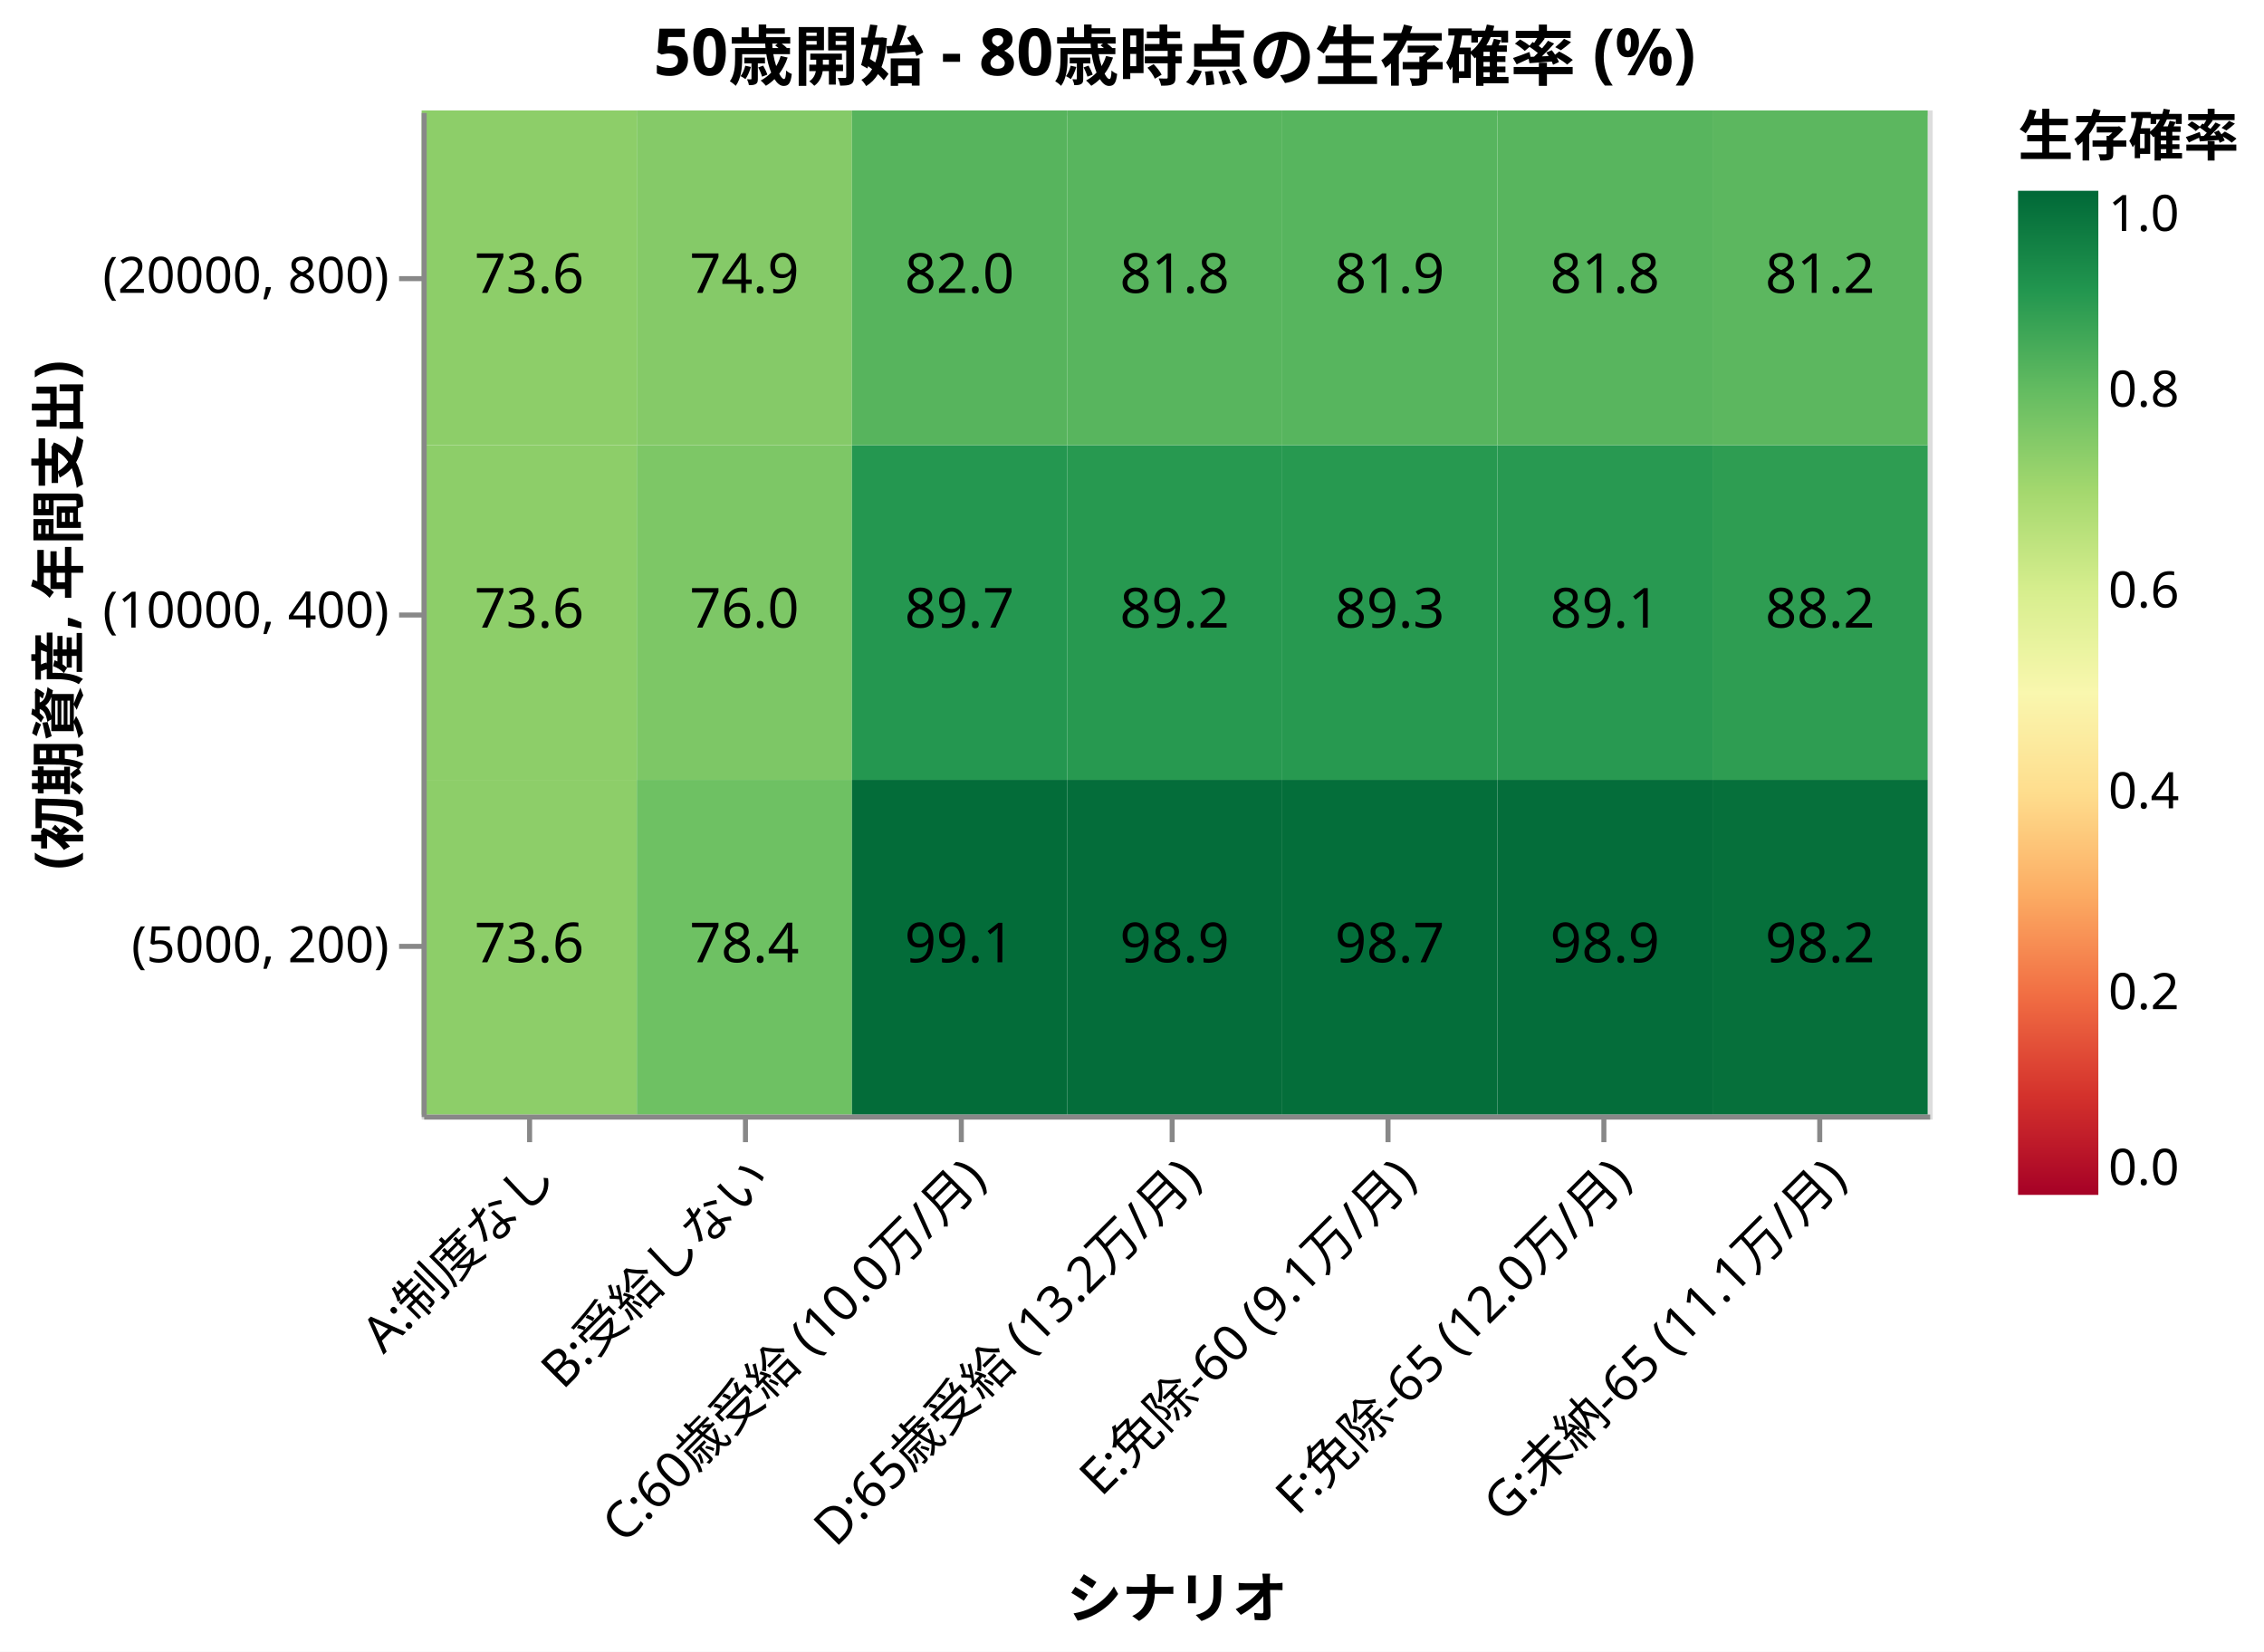
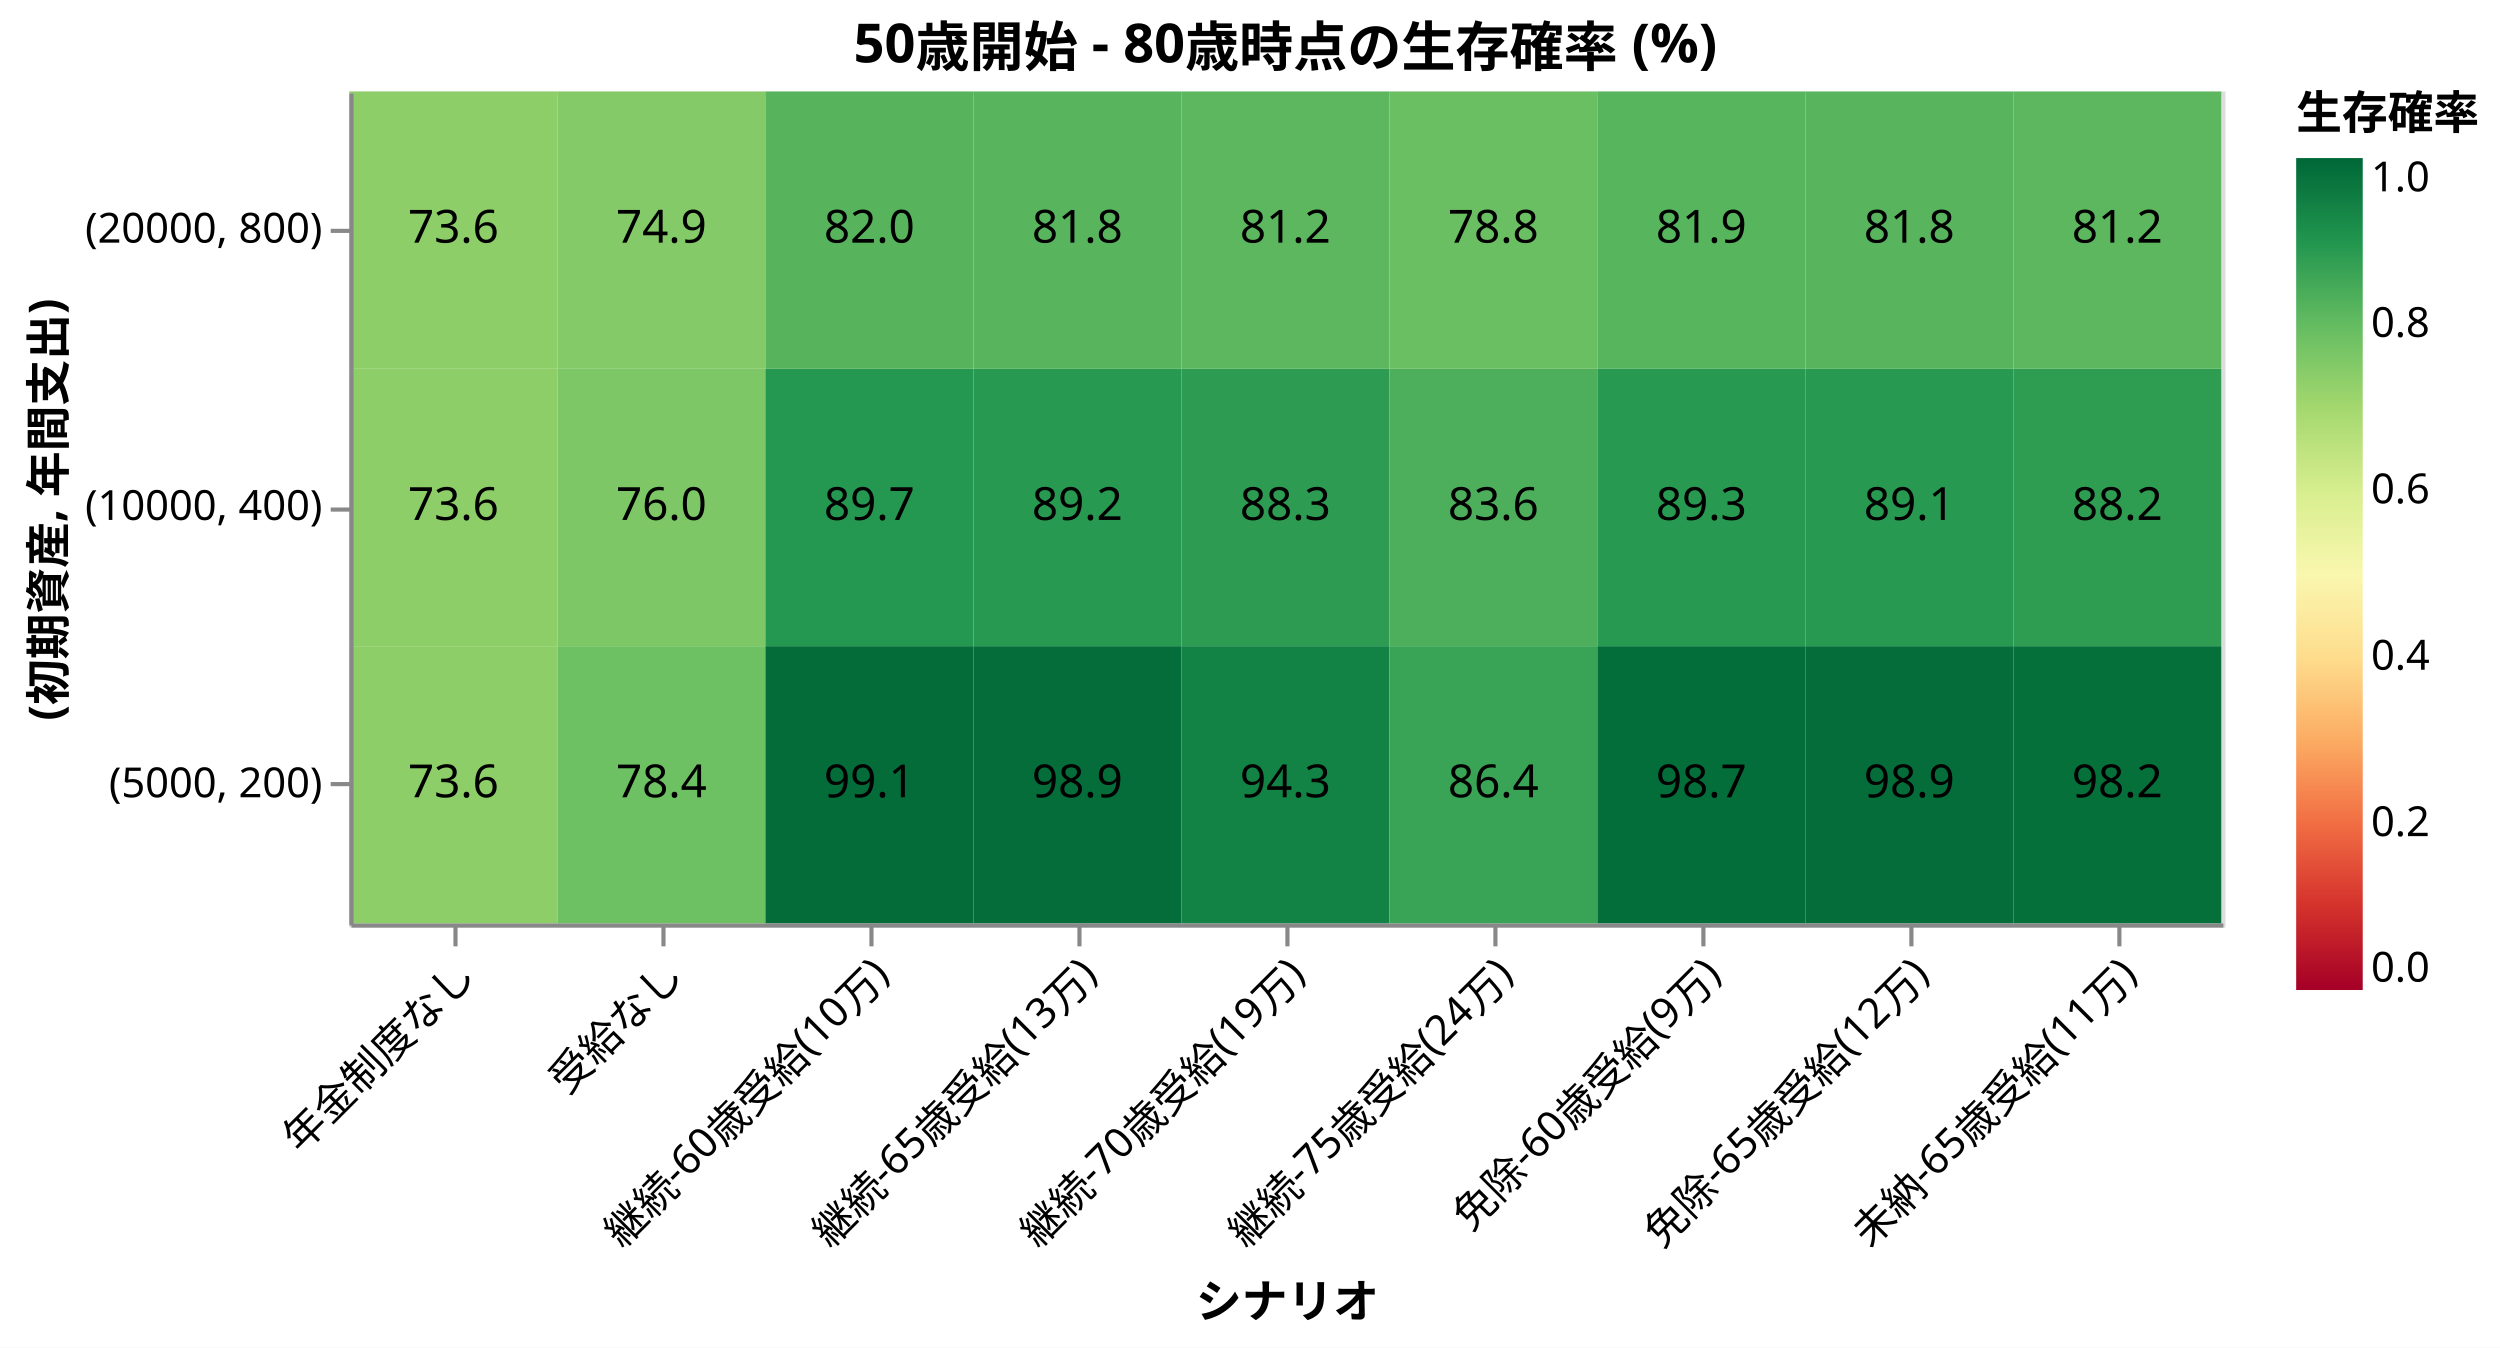
- <svg xmlns="http://www.w3.org/2000/svg" version="1.1" class="marks" width="451" height="329" viewBox="0 0 451 329">
-   <rect width="451" height="329" fill="white" />
+ <svg xmlns="http://www.w3.org/2000/svg" version="1.1" class="marks" width="601" height="324" viewBox="0 0 601 324">
+   <rect width="601" height="324" fill="white" />
  <g fill="none" stroke-miterlimit="10" transform="translate(84,22)">
    <g class="mark-group role-frame root" role="graphics-object" aria-roledescription="group mark container">
      <g transform="translate(0,0)">
-         <path class="background" aria-hidden="true" d="M0.5,0.5h300v200h-300Z" stroke="#ddd" />
+         <path class="background" aria-hidden="true" d="M0.5,0.5h450v200h-450Z" stroke="#ddd" />
        <g>
          <g class="mark-rect role-mark layer_0_marks" role="graphics-object" aria-roledescription="rect mark container">
-             <path aria-label="シナリオ: A:制度なし; (初期資産, 年間支出): (5000, 200); 生存確率: 0.736" role="graphics-symbol" aria-roledescription="rect mark" d="M0,133.333h42.857v66.667h-42.857Z" fill="rgb(141, 206, 105)" />
-             <path aria-label="シナリオ: B:受給しない; (初期資産, 年間支出): (5000, 200); 生存確率: 0.7838" role="graphics-symbol" aria-roledescription="rect mark" d="M42.857,133.333h42.857v66.667h-42.857Z" fill="rgb(110, 193, 99)" />
-             <path aria-label="シナリオ: C:60歳受給 (10.0万/月); (初期資産, 年間支出): (5000, 200); 生存確率: 0.9906" role="graphics-symbol" aria-roledescription="rect mark" d="M85.714,133.333h42.857v66.667h-42.857Z" fill="rgb(3, 108, 57)" />
-             <path aria-label="シナリオ: D:65歳受給 (13.2万/月); (初期資産, 年間支出): (5000, 200); 生存確率: 0.9888" role="graphics-symbol" aria-roledescription="rect mark" d="M128.571,133.333h42.857v66.667h-42.857Z" fill="rgb(4, 109, 58)" />
-             <path aria-label="シナリオ: E:免除-60 (9.1万/月); (初期資産, 年間支出): (5000, 200); 生存確率: 0.987" role="graphics-symbol" aria-roledescription="rect mark" d="M171.429,133.333h42.857v66.667h-42.857Z" fill="rgb(4, 110, 58)" />
-             <path aria-label="シナリオ: F:免除-65 (12.0万/月); (初期資産, 年間支出): (5000, 200); 生存確率: 0.989" role="graphics-symbol" aria-roledescription="rect mark" d="M214.286,133.333h42.857v66.667h-42.857Z" fill="rgb(4, 109, 58)" />
-             <path aria-label="シナリオ: G:未納-65 (11.1万/月); (初期資産, 年間支出): (5000, 200); 生存確率: 0.9818" role="graphics-symbol" aria-roledescription="rect mark" d="M257.143,133.333h42.857v66.667h-42.857Z" fill="rgb(6, 112, 59)" />
-             <path aria-label="シナリオ: A:制度なし; (初期資産, 年間支出): (10000, 400); 生存確率: 0.736" role="graphics-symbol" aria-roledescription="rect mark" d="M0,66.667h42.857v66.667h-42.857Z" fill="rgb(141, 206, 105)" />
-             <path aria-label="シナリオ: B:受給しない; (初期資産, 年間支出): (10000, 400); 生存確率: 0.7602" role="graphics-symbol" aria-roledescription="rect mark" d="M42.857,66.667h42.857v66.667h-42.857Z" fill="rgb(125, 199, 102)" />
-             <path aria-label="シナリオ: C:60歳受給 (10.0万/月); (初期資産, 年間支出): (10000, 400); 生存確率: 0.8966" role="graphics-symbol" aria-roledescription="rect mark" d="M85.714,66.667h42.857v66.667h-42.857Z" fill="rgb(36, 151, 80)" />
-             <path aria-label="シナリオ: D:65歳受給 (13.2万/月); (初期資産, 年間支出): (10000, 400); 生存確率: 0.8918" role="graphics-symbol" aria-roledescription="rect mark" d="M128.571,66.667h42.857v66.667h-42.857Z" fill="rgb(39, 153, 80)" />
-             <path aria-label="シナリオ: E:免除-60 (9.1万/月); (初期資産, 年間支出): (10000, 400); 生存確率: 0.893" role="graphics-symbol" aria-roledescription="rect mark" d="M171.429,66.667h42.857v66.667h-42.857Z" fill="rgb(39, 153, 80)" />
-             <path aria-label="シナリオ: F:免除-65 (12.0万/月); (初期資産, 年間支出): (10000, 400); 生存確率: 0.8908" role="graphics-symbol" aria-roledescription="rect mark" d="M214.286,66.667h42.857v66.667h-42.857Z" fill="rgb(40, 153, 81)" />
-             <path aria-label="シナリオ: G:未納-65 (11.1万/月); (初期資産, 年間支出): (10000, 400); 生存確率: 0.882" role="graphics-symbol" aria-roledescription="rect mark" d="M257.143,66.667h42.857v66.667h-42.857Z" fill="rgb(46, 157, 82)" />
-             <path aria-label="シナリオ: A:制度なし; (初期資産, 年間支出): (20000, 800); 生存確率: 0.736" role="graphics-symbol" aria-roledescription="rect mark" d="M0,0h42.857v66.667h-42.857Z" fill="rgb(141, 206, 105)" />
-             <path aria-label="シナリオ: B:受給しない; (初期資産, 年間支出): (20000, 800); 生存確率: 0.7492" role="graphics-symbol" aria-roledescription="rect mark" d="M42.857,0h42.857v66.667h-42.857Z" fill="rgb(133, 202, 104)" />
-             <path aria-label="シナリオ: C:60歳受給 (10.0万/月); (初期資産, 年間支出): (20000, 800); 生存確率: 0.8202" role="graphics-symbol" aria-roledescription="rect mark" d="M85.714,0h42.857v66.667h-42.857Z" fill="rgb(87, 180, 93)" />
-             <path aria-label="シナリオ: D:65歳受給 (13.2万/月); (初期資産, 年間支出): (20000, 800); 生存確率: 0.8184" role="graphics-symbol" aria-roledescription="rect mark" d="M128.571,0h42.857v66.667h-42.857Z" fill="rgb(88, 181, 94)" />
-             <path aria-label="シナリオ: E:免除-60 (9.1万/月); (初期資産, 年間支出): (20000, 800); 生存確率: 0.8194" role="graphics-symbol" aria-roledescription="rect mark" d="M171.429,0h42.857v66.667h-42.857Z" fill="rgb(87, 181, 94)" />
-             <path aria-label="シナリオ: F:免除-65 (12.0万/月); (初期資産, 年間支出): (20000, 800); 生存確率: 0.8176" role="graphics-symbol" aria-roledescription="rect mark" d="M214.286,0h42.857v66.667h-42.857Z" fill="rgb(88, 181, 94)" />
-             <path aria-label="シナリオ: G:未納-65 (11.1万/月); (初期資産, 年間支出): (20000, 800); 生存確率: 0.812" role="graphics-symbol" aria-roledescription="rect mark" d="M257.143,0h42.857v66.667h-42.857Z" fill="rgb(92, 183, 95)" />
+             <path aria-label="シナリオ: 年金制度なし; (初期資産, 年間支出): (5000, 200); 生存確率: 0.736" role="graphics-symbol" aria-roledescription="rect mark" d="M0,133.333h50v66.667h-50Z" fill="rgb(141, 206, 105)" />
+             <path aria-label="シナリオ: 受給なし; (初期資産, 年間支出): (5000, 200); 生存確率: 0.7838" role="graphics-symbol" aria-roledescription="rect mark" d="M50,133.333h50v66.667h-50Z" fill="rgb(110, 193, 99)" />
+             <path aria-label="シナリオ: 継続-60歳受給&#10;(10万); (初期資産, 年間支出): (5000, 200); 生存確率: 0.9906" role="graphics-symbol" aria-roledescription="rect mark" d="M100,133.333h50v66.667h-50Z" fill="rgb(3, 108, 57)" />
+             <path aria-label="シナリオ: 継続-65歳受給&#10;(13万); (初期資産, 年間支出): (5000, 200); 生存確率: 0.9888" role="graphics-symbol" aria-roledescription="rect mark" d="M150,133.333h50v66.667h-50Z" fill="rgb(4, 109, 58)" />
+             <path aria-label="シナリオ: 継続-70歳受給&#10;(19万); (初期資産, 年間支出): (5000, 200); 生存確率: 0.9434" role="graphics-symbol" aria-roledescription="rect mark" d="M200,133.333h50v66.667h-50Z" fill="rgb(19, 130, 69)" />
+             <path aria-label="シナリオ: 継続-75歳受給&#10;(24万); (初期資産, 年間支出): (5000, 200); 生存確率: 0.8644" role="graphics-symbol" aria-roledescription="rect mark" d="M250,133.333h50v66.667h-50Z" fill="rgb(57, 164, 85)" />
+             <path aria-label="シナリオ: 免除-60歳受給&#10;(9万); (初期資産, 年間支出): (5000, 200); 生存確率: 0.987" role="graphics-symbol" aria-roledescription="rect mark" d="M300,133.333h50v66.667h-50Z" fill="rgb(4, 110, 58)" />
+             <path aria-label="シナリオ: 免除-65歳受給&#10;(12万); (初期資産, 年間支出): (5000, 200); 生存確率: 0.989" role="graphics-symbol" aria-roledescription="rect mark" d="M350,133.333h50v66.667h-50Z" fill="rgb(4, 109, 58)" />
+             <path aria-label="シナリオ: 未納-65歳受給&#10;(11万); (初期資産, 年間支出): (5000, 200); 生存確率: 0.9818" role="graphics-symbol" aria-roledescription="rect mark" d="M400,133.333h50v66.667h-50Z" fill="rgb(6, 112, 59)" />
+             <path aria-label="シナリオ: 年金制度なし; (初期資産, 年間支出): (10000, 400); 生存確率: 0.736" role="graphics-symbol" aria-roledescription="rect mark" d="M0,66.667h50v66.667h-50Z" fill="rgb(141, 206, 105)" />
+             <path aria-label="シナリオ: 受給なし; (初期資産, 年間支出): (10000, 400); 生存確率: 0.7602" role="graphics-symbol" aria-roledescription="rect mark" d="M50,66.667h50v66.667h-50Z" fill="rgb(125, 199, 102)" />
+             <path aria-label="シナリオ: 継続-60歳受給&#10;(10万); (初期資産, 年間支出): (10000, 400); 生存確率: 0.8966" role="graphics-symbol" aria-roledescription="rect mark" d="M100,66.667h50v66.667h-50Z" fill="rgb(36, 151, 80)" />
+             <path aria-label="シナリオ: 継続-65歳受給&#10;(13万); (初期資産, 年間支出): (10000, 400); 生存確率: 0.8918" role="graphics-symbol" aria-roledescription="rect mark" d="M150,66.667h50v66.667h-50Z" fill="rgb(39, 153, 80)" />
+             <path aria-label="シナリオ: 継続-70歳受給&#10;(19万); (初期資産, 年間支出): (10000, 400); 生存確率: 0.883" role="graphics-symbol" aria-roledescription="rect mark" d="M200,66.667h50v66.667h-50Z" fill="rgb(45, 156, 82)" />
+             <path aria-label="シナリオ: 継続-75歳受給&#10;(24万); (初期資産, 年間支出): (10000, 400); 生存確率: 0.8356" role="graphics-symbol" aria-roledescription="rect mark" d="M250,66.667h50v66.667h-50Z" fill="rgb(77, 174, 91)" />
+             <path aria-label="シナリオ: 免除-60歳受給&#10;(9万); (初期資産, 年間支出): (10000, 400); 生存確率: 0.893" role="graphics-symbol" aria-roledescription="rect mark" d="M300,66.667h50v66.667h-50Z" fill="rgb(39, 153, 80)" />
+             <path aria-label="シナリオ: 免除-65歳受給&#10;(12万); (初期資産, 年間支出): (10000, 400); 生存確率: 0.8908" role="graphics-symbol" aria-roledescription="rect mark" d="M350,66.667h50v66.667h-50Z" fill="rgb(40, 153, 81)" />
+             <path aria-label="シナリオ: 未納-65歳受給&#10;(11万); (初期資産, 年間支出): (10000, 400); 生存確率: 0.882" role="graphics-symbol" aria-roledescription="rect mark" d="M400,66.667h50v66.667h-50Z" fill="rgb(46, 157, 82)" />
+             <path aria-label="シナリオ: 年金制度なし; (初期資産, 年間支出): (20000, 800); 生存確率: 0.736" role="graphics-symbol" aria-roledescription="rect mark" d="M0,0h50v66.667h-50Z" fill="rgb(141, 206, 105)" />
+             <path aria-label="シナリオ: 受給なし; (初期資産, 年間支出): (20000, 800); 生存確率: 0.7492" role="graphics-symbol" aria-roledescription="rect mark" d="M50,0h50v66.667h-50Z" fill="rgb(133, 202, 104)" />
+             <path aria-label="シナリオ: 継続-60歳受給&#10;(10万); (初期資産, 年間支出): (20000, 800); 生存確率: 0.8202" role="graphics-symbol" aria-roledescription="rect mark" d="M100,0h50v66.667h-50Z" fill="rgb(87, 180, 93)" />
+             <path aria-label="シナリオ: 継続-65歳受給&#10;(13万); (初期資産, 年間支出): (20000, 800); 生存確率: 0.8184" role="graphics-symbol" aria-roledescription="rect mark" d="M150,0h50v66.667h-50Z" fill="rgb(88, 181, 94)" />
+             <path aria-label="シナリオ: 継続-70歳受給&#10;(19万); (初期資産, 年間支出): (20000, 800); 生存確率: 0.8122" role="graphics-symbol" aria-roledescription="rect mark" d="M200,0h50v66.667h-50Z" fill="rgb(92, 183, 95)" />
+             <path aria-label="シナリオ: 継続-75歳受給&#10;(24万); (初期資産, 年間支出): (20000, 800); 生存確率: 0.7884" role="graphics-symbol" aria-roledescription="rect mark" d="M250,0h50v66.667h-50Z" fill="rgb(107, 191, 99)" />
+             <path aria-label="シナリオ: 免除-60歳受給&#10;(9万); (初期資産, 年間支出): (20000, 800); 生存確率: 0.8194" role="graphics-symbol" aria-roledescription="rect mark" d="M300,0h50v66.667h-50Z" fill="rgb(87, 181, 94)" />
+             <path aria-label="シナリオ: 免除-65歳受給&#10;(12万); (初期資産, 年間支出): (20000, 800); 生存確率: 0.8176" role="graphics-symbol" aria-roledescription="rect mark" d="M350,0h50v66.667h-50Z" fill="rgb(88, 181, 94)" />
+             <path aria-label="シナリオ: 未納-65歳受給&#10;(11万); (初期資産, 年間支出): (20000, 800); 生存確率: 0.812" role="graphics-symbol" aria-roledescription="rect mark" d="M400,0h50v66.667h-50Z" fill="rgb(92, 183, 95)" />
          </g>
          <g class="mark-text role-mark layer_1_marks" role="graphics-object" aria-roledescription="text mark container">
-             <text aria-label="シナリオ: A:制度なし; (初期資産, 年間支出): (5000, 200); survival_rate_pct: 73.6" role="graphics-symbol" aria-roledescription="text mark" text-anchor="middle" transform="translate(21.42857,169.6667)" font-family="sans-serif" font-size="11px" fill="black">73.6</text>
-             <text aria-label="シナリオ: B:受給しない; (初期資産, 年間支出): (5000, 200); survival_rate_pct: 78.4" role="graphics-symbol" aria-roledescription="text mark" text-anchor="middle" transform="translate(64.28571,169.6667)" font-family="sans-serif" font-size="11px" fill="black">78.4</text>
-             <text aria-label="シナリオ: C:60歳受給 (10.0万/月); (初期資産, 年間支出): (5000, 200); survival_rate_pct: 99.1" role="graphics-symbol" aria-roledescription="text mark" text-anchor="middle" transform="translate(107.1429,169.6667)" font-family="sans-serif" font-size="11px" fill="black">99.1</text>
-             <text aria-label="シナリオ: D:65歳受給 (13.2万/月); (初期資産, 年間支出): (5000, 200); survival_rate_pct: 98.9" role="graphics-symbol" aria-roledescription="text mark" text-anchor="middle" transform="translate(150,169.6667)" font-family="sans-serif" font-size="11px" fill="black">98.9</text>
-             <text aria-label="シナリオ: E:免除-60 (9.1万/月); (初期資産, 年間支出): (5000, 200); survival_rate_pct: 98.7" role="graphics-symbol" aria-roledescription="text mark" text-anchor="middle" transform="translate(192.8571,169.6667)" font-family="sans-serif" font-size="11px" fill="black">98.7</text>
-             <text aria-label="シナリオ: F:免除-65 (12.0万/月); (初期資産, 年間支出): (5000, 200); survival_rate_pct: 98.9" role="graphics-symbol" aria-roledescription="text mark" text-anchor="middle" transform="translate(235.7143,169.6667)" font-family="sans-serif" font-size="11px" fill="black">98.9</text>
-             <text aria-label="シナリオ: G:未納-65 (11.1万/月); (初期資産, 年間支出): (5000, 200); survival_rate_pct: 98.2" role="graphics-symbol" aria-roledescription="text mark" text-anchor="middle" transform="translate(278.5714,169.6667)" font-family="sans-serif" font-size="11px" fill="black">98.2</text>
-             <text aria-label="シナリオ: A:制度なし; (初期資産, 年間支出): (10000, 400); survival_rate_pct: 73.6" role="graphics-symbol" aria-roledescription="text mark" text-anchor="middle" transform="translate(21.42857,103)" font-family="sans-serif" font-size="11px" fill="black">73.6</text>
-             <text aria-label="シナリオ: B:受給しない; (初期資産, 年間支出): (10000, 400); survival_rate_pct: 76.0" role="graphics-symbol" aria-roledescription="text mark" text-anchor="middle" transform="translate(64.28571,103)" font-family="sans-serif" font-size="11px" fill="black">76.0</text>
-             <text aria-label="シナリオ: C:60歳受給 (10.0万/月); (初期資産, 年間支出): (10000, 400); survival_rate_pct: 89.7" role="graphics-symbol" aria-roledescription="text mark" text-anchor="middle" transform="translate(107.1429,103)" font-family="sans-serif" font-size="11px" fill="black">89.7</text>
-             <text aria-label="シナリオ: D:65歳受給 (13.2万/月); (初期資産, 年間支出): (10000, 400); survival_rate_pct: 89.2" role="graphics-symbol" aria-roledescription="text mark" text-anchor="middle" transform="translate(150,103)" font-family="sans-serif" font-size="11px" fill="black">89.2</text>
-             <text aria-label="シナリオ: E:免除-60 (9.1万/月); (初期資産, 年間支出): (10000, 400); survival_rate_pct: 89.3" role="graphics-symbol" aria-roledescription="text mark" text-anchor="middle" transform="translate(192.8571,103)" font-family="sans-serif" font-size="11px" fill="black">89.3</text>
-             <text aria-label="シナリオ: F:免除-65 (12.0万/月); (初期資産, 年間支出): (10000, 400); survival_rate_pct: 89.1" role="graphics-symbol" aria-roledescription="text mark" text-anchor="middle" transform="translate(235.7143,103)" font-family="sans-serif" font-size="11px" fill="black">89.1</text>
-             <text aria-label="シナリオ: G:未納-65 (11.1万/月); (初期資産, 年間支出): (10000, 400); survival_rate_pct: 88.2" role="graphics-symbol" aria-roledescription="text mark" text-anchor="middle" transform="translate(278.5714,103)" font-family="sans-serif" font-size="11px" fill="black">88.2</text>
-             <text aria-label="シナリオ: A:制度なし; (初期資産, 年間支出): (20000, 800); survival_rate_pct: 73.6" role="graphics-symbol" aria-roledescription="text mark" text-anchor="middle" transform="translate(21.42857,36.33333)" font-family="sans-serif" font-size="11px" fill="black">73.6</text>
-             <text aria-label="シナリオ: B:受給しない; (初期資産, 年間支出): (20000, 800); survival_rate_pct: 74.9" role="graphics-symbol" aria-roledescription="text mark" text-anchor="middle" transform="translate(64.28571,36.33333)" font-family="sans-serif" font-size="11px" fill="black">74.9</text>
-             <text aria-label="シナリオ: C:60歳受給 (10.0万/月); (初期資産, 年間支出): (20000, 800); survival_rate_pct: 82.0" role="graphics-symbol" aria-roledescription="text mark" text-anchor="middle" transform="translate(107.1429,36.33333)" font-family="sans-serif" font-size="11px" fill="black">82.0</text>
-             <text aria-label="シナリオ: D:65歳受給 (13.2万/月); (初期資産, 年間支出): (20000, 800); survival_rate_pct: 81.8" role="graphics-symbol" aria-roledescription="text mark" text-anchor="middle" transform="translate(150,36.33333)" font-family="sans-serif" font-size="11px" fill="black">81.8</text>
-             <text aria-label="シナリオ: E:免除-60 (9.1万/月); (初期資産, 年間支出): (20000, 800); survival_rate_pct: 81.9" role="graphics-symbol" aria-roledescription="text mark" text-anchor="middle" transform="translate(192.8571,36.33333)" font-family="sans-serif" font-size="11px" fill="black">81.9</text>
-             <text aria-label="シナリオ: F:免除-65 (12.0万/月); (初期資産, 年間支出): (20000, 800); survival_rate_pct: 81.8" role="graphics-symbol" aria-roledescription="text mark" text-anchor="middle" transform="translate(235.7143,36.33333)" font-family="sans-serif" font-size="11px" fill="black">81.8</text>
-             <text aria-label="シナリオ: G:未納-65 (11.1万/月); (初期資産, 年間支出): (20000, 800); survival_rate_pct: 81.2" role="graphics-symbol" aria-roledescription="text mark" text-anchor="middle" transform="translate(278.5714,36.33333)" font-family="sans-serif" font-size="11px" fill="black">81.2</text>
+             <text aria-label="シナリオ: 年金制度なし; (初期資産, 年間支出): (5000, 200); survival_rate_pct: 73.6" role="graphics-symbol" aria-roledescription="text mark" text-anchor="middle" transform="translate(25,169.6667)" font-family="sans-serif" font-size="11px" fill="black">73.6</text>
+             <text aria-label="シナリオ: 受給なし; (初期資産, 年間支出): (5000, 200); survival_rate_pct: 78.4" role="graphics-symbol" aria-roledescription="text mark" text-anchor="middle" transform="translate(75,169.6667)" font-family="sans-serif" font-size="11px" fill="black">78.4</text>
+             <text aria-label="シナリオ: 継続-60歳受給&#10;(10万); (初期資産, 年間支出): (5000, 200); survival_rate_pct: 99.1" role="graphics-symbol" aria-roledescription="text mark" text-anchor="middle" transform="translate(125,169.6667)" font-family="sans-serif" font-size="11px" fill="black">99.1</text>
+             <text aria-label="シナリオ: 継続-65歳受給&#10;(13万); (初期資産, 年間支出): (5000, 200); survival_rate_pct: 98.9" role="graphics-symbol" aria-roledescription="text mark" text-anchor="middle" transform="translate(175,169.6667)" font-family="sans-serif" font-size="11px" fill="black">98.9</text>
+             <text aria-label="シナリオ: 継続-70歳受給&#10;(19万); (初期資産, 年間支出): (5000, 200); survival_rate_pct: 94.3" role="graphics-symbol" aria-roledescription="text mark" text-anchor="middle" transform="translate(225,169.6667)" font-family="sans-serif" font-size="11px" fill="black">94.3</text>
+             <text aria-label="シナリオ: 継続-75歳受給&#10;(24万); (初期資産, 年間支出): (5000, 200); survival_rate_pct: 86.4" role="graphics-symbol" aria-roledescription="text mark" text-anchor="middle" transform="translate(275,169.6667)" font-family="sans-serif" font-size="11px" fill="black">86.4</text>
+             <text aria-label="シナリオ: 免除-60歳受給&#10;(9万); (初期資産, 年間支出): (5000, 200); survival_rate_pct: 98.7" role="graphics-symbol" aria-roledescription="text mark" text-anchor="middle" transform="translate(325,169.6667)" font-family="sans-serif" font-size="11px" fill="black">98.7</text>
+             <text aria-label="シナリオ: 免除-65歳受給&#10;(12万); (初期資産, 年間支出): (5000, 200); survival_rate_pct: 98.9" role="graphics-symbol" aria-roledescription="text mark" text-anchor="middle" transform="translate(375,169.6667)" font-family="sans-serif" font-size="11px" fill="black">98.9</text>
+             <text aria-label="シナリオ: 未納-65歳受給&#10;(11万); (初期資産, 年間支出): (5000, 200); survival_rate_pct: 98.2" role="graphics-symbol" aria-roledescription="text mark" text-anchor="middle" transform="translate(425,169.6667)" font-family="sans-serif" font-size="11px" fill="black">98.2</text>
+             <text aria-label="シナリオ: 年金制度なし; (初期資産, 年間支出): (10000, 400); survival_rate_pct: 73.6" role="graphics-symbol" aria-roledescription="text mark" text-anchor="middle" transform="translate(25,103)" font-family="sans-serif" font-size="11px" fill="black">73.6</text>
+             <text aria-label="シナリオ: 受給なし; (初期資産, 年間支出): (10000, 400); survival_rate_pct: 76.0" role="graphics-symbol" aria-roledescription="text mark" text-anchor="middle" transform="translate(75,103)" font-family="sans-serif" font-size="11px" fill="black">76.0</text>
+             <text aria-label="シナリオ: 継続-60歳受給&#10;(10万); (初期資産, 年間支出): (10000, 400); survival_rate_pct: 89.7" role="graphics-symbol" aria-roledescription="text mark" text-anchor="middle" transform="translate(125,103)" font-family="sans-serif" font-size="11px" fill="black">89.7</text>
+             <text aria-label="シナリオ: 継続-65歳受給&#10;(13万); (初期資産, 年間支出): (10000, 400); survival_rate_pct: 89.2" role="graphics-symbol" aria-roledescription="text mark" text-anchor="middle" transform="translate(175,103)" font-family="sans-serif" font-size="11px" fill="black">89.2</text>
+             <text aria-label="シナリオ: 継続-70歳受給&#10;(19万); (初期資産, 年間支出): (10000, 400); survival_rate_pct: 88.3" role="graphics-symbol" aria-roledescription="text mark" text-anchor="middle" transform="translate(225,103)" font-family="sans-serif" font-size="11px" fill="black">88.3</text>
+             <text aria-label="シナリオ: 継続-75歳受給&#10;(24万); (初期資産, 年間支出): (10000, 400); survival_rate_pct: 83.6" role="graphics-symbol" aria-roledescription="text mark" text-anchor="middle" transform="translate(275,103)" font-family="sans-serif" font-size="11px" fill="black">83.6</text>
+             <text aria-label="シナリオ: 免除-60歳受給&#10;(9万); (初期資産, 年間支出): (10000, 400); survival_rate_pct: 89.3" role="graphics-symbol" aria-roledescription="text mark" text-anchor="middle" transform="translate(325,103)" font-family="sans-serif" font-size="11px" fill="black">89.3</text>
+             <text aria-label="シナリオ: 免除-65歳受給&#10;(12万); (初期資産, 年間支出): (10000, 400); survival_rate_pct: 89.1" role="graphics-symbol" aria-roledescription="text mark" text-anchor="middle" transform="translate(375,103)" font-family="sans-serif" font-size="11px" fill="black">89.1</text>
+             <text aria-label="シナリオ: 未納-65歳受給&#10;(11万); (初期資産, 年間支出): (10000, 400); survival_rate_pct: 88.2" role="graphics-symbol" aria-roledescription="text mark" text-anchor="middle" transform="translate(425,103)" font-family="sans-serif" font-size="11px" fill="black">88.2</text>
+             <text aria-label="シナリオ: 年金制度なし; (初期資産, 年間支出): (20000, 800); survival_rate_pct: 73.6" role="graphics-symbol" aria-roledescription="text mark" text-anchor="middle" transform="translate(25,36.33333)" font-family="sans-serif" font-size="11px" fill="black">73.6</text>
+             <text aria-label="シナリオ: 受給なし; (初期資産, 年間支出): (20000, 800); survival_rate_pct: 74.9" role="graphics-symbol" aria-roledescription="text mark" text-anchor="middle" transform="translate(75,36.33333)" font-family="sans-serif" font-size="11px" fill="black">74.9</text>
+             <text aria-label="シナリオ: 継続-60歳受給&#10;(10万); (初期資産, 年間支出): (20000, 800); survival_rate_pct: 82.0" role="graphics-symbol" aria-roledescription="text mark" text-anchor="middle" transform="translate(125,36.33333)" font-family="sans-serif" font-size="11px" fill="black">82.0</text>
+             <text aria-label="シナリオ: 継続-65歳受給&#10;(13万); (初期資産, 年間支出): (20000, 800); survival_rate_pct: 81.8" role="graphics-symbol" aria-roledescription="text mark" text-anchor="middle" transform="translate(175,36.33333)" font-family="sans-serif" font-size="11px" fill="black">81.8</text>
+             <text aria-label="シナリオ: 継続-70歳受給&#10;(19万); (初期資産, 年間支出): (20000, 800); survival_rate_pct: 81.2" role="graphics-symbol" aria-roledescription="text mark" text-anchor="middle" transform="translate(225,36.33333)" font-family="sans-serif" font-size="11px" fill="black">81.2</text>
+             <text aria-label="シナリオ: 継続-75歳受給&#10;(24万); (初期資産, 年間支出): (20000, 800); survival_rate_pct: 78.8" role="graphics-symbol" aria-roledescription="text mark" text-anchor="middle" transform="translate(275,36.33333)" font-family="sans-serif" font-size="11px" fill="black">78.8</text>
+             <text aria-label="シナリオ: 免除-60歳受給&#10;(9万); (初期資産, 年間支出): (20000, 800); survival_rate_pct: 81.9" role="graphics-symbol" aria-roledescription="text mark" text-anchor="middle" transform="translate(325,36.33333)" font-family="sans-serif" font-size="11px" fill="black">81.9</text>
+             <text aria-label="シナリオ: 免除-65歳受給&#10;(12万); (初期資産, 年間支出): (20000, 800); survival_rate_pct: 81.8" role="graphics-symbol" aria-roledescription="text mark" text-anchor="middle" transform="translate(375,36.33333)" font-family="sans-serif" font-size="11px" fill="black">81.8</text>
+             <text aria-label="シナリオ: 未納-65歳受給&#10;(11万); (初期資産, 年間支出): (20000, 800); survival_rate_pct: 81.2" role="graphics-symbol" aria-roledescription="text mark" text-anchor="middle" transform="translate(425,36.33333)" font-family="sans-serif" font-size="11px" fill="black">81.2</text>
          </g>
          <g class="mark-group role-legend" role="graphics-symbol" aria-roledescription="legend" aria-label="Gradient legend titled '生存確率' for fill color with values from 0.0 to 1.0">
-             <g transform="translate(318,0)">
+             <g transform="translate(468,0)">
              <path class="background" aria-hidden="true" d="M0,0h44v216h-44Z" pointer-events="none" />
              <g>
                <g class="mark-group role-legend-entry">
                  <g transform="translate(0,16)">
                    <path class="background" aria-hidden="true" d="M0,0h0v0h0Z" pointer-events="none" />
                    <g>
                      <g class="mark-rect role-legend-gradient" pointer-events="none">
                        <path d="M0,0h16v200h-16Z" fill="url(#gradient_4)" stroke="#ddd" stroke-width="0" opacity="1" />
                      </g>
                      <g class="mark-text role-legend-label" pointer-events="none">
                        <text text-anchor="start" transform="translate(18,198)" font-family="sans-serif" font-size="10px" fill="#000" opacity="1">0.0</text>
                        <text text-anchor="start" transform="translate(18,163)" font-family="sans-serif" font-size="10px" fill="#000" opacity="1">0.2</text>
                        <text text-anchor="start" transform="translate(18,123)" font-family="sans-serif" font-size="10px" fill="#000" opacity="1">0.4</text>
                        <text text-anchor="start" transform="translate(18,83)" font-family="sans-serif" font-size="10px" fill="#000" opacity="1">0.6</text>
                        <text text-anchor="start" transform="translate(18,43)" font-family="sans-serif" font-size="10px" fill="#000" opacity="1">0.8</text>
                        <text text-anchor="start" transform="translate(18,8)" font-family="sans-serif" font-size="10px" fill="#000" opacity="1">1.0</text>
                      </g>
                    </g>
                    <path class="foreground" aria-hidden="true" d="" pointer-events="none" display="none" />
                  </g>
                </g>
                <g class="mark-text role-legend-title" pointer-events="none">
                  <text text-anchor="start" transform="translate(0,9)" font-family="sans-serif" font-size="11px" font-weight="bold" fill="#000" opacity="1">生存確率</text>
                </g>
              </g>
              <path class="foreground" aria-hidden="true" d="" pointer-events="none" display="none" />
            </g>
          </g>
          <g class="mark-group role-title">
-             <g transform="translate(150,-17)">
+             <g transform="translate(225,-17)">
              <path class="background" aria-hidden="true" d="M0,0h0v0h0Z" pointer-events="none" />
              <g>
                <g class="mark-text role-title-text" role="graphics-symbol" aria-roledescription="title" aria-label="Title text '50歳開始 - 80歳時点の生存確率 (%)'" pointer-events="none">
                  <text text-anchor="middle" transform="translate(0,10)" font-family="sans-serif" font-size="13px" font-weight="bold" fill="#000" opacity="1">50歳開始 - 80歳時点の生存確率 (%)</text>
                </g>
              </g>
              <path class="foreground" aria-hidden="true" d="" pointer-events="none" display="none" />
            </g>
          </g>
-           <g class="mark-group role-axis" role="graphics-symbol" aria-roledescription="axis" aria-label="X-axis titled 'シナリオ' for a discrete scale with 7 values: A:制度なし, B:受給しない, C:60歳受給 (10.0万/月), D:65歳受給 (13.2万/月), E:免除-60 (9.1万/月), F:免除-65 (12.0万/月), G:未納-65 (11.1万/月)">
+           <g class="mark-group role-axis" role="graphics-symbol" aria-roledescription="axis" aria-label="X-axis titled 'シナリオ' for a discrete scale with 9 values: 年金制度なし, 受給なし, 継続-60歳受給&#10;(10万), 継続-65歳受給&#10;(13万), 継続-70歳受給&#10;(19万), ending with 未納-65歳受給&#10;(11万)">
            <g transform="translate(0.5,200.5)">
              <path class="background" aria-hidden="true" d="M0,0h0v0h0Z" pointer-events="none" />
              <g>
                <g class="mark-rule role-axis-tick" pointer-events="none">
-                   <line transform="translate(21,0)" x2="0" y2="5" stroke="#888" stroke-width="1" opacity="1" />
-                   <line transform="translate(64,0)" x2="0" y2="5" stroke="#888" stroke-width="1" opacity="1" />
-                   <line transform="translate(107,0)" x2="0" y2="5" stroke="#888" stroke-width="1" opacity="1" />
-                   <line transform="translate(149,0)" x2="0" y2="5" stroke="#888" stroke-width="1" opacity="1" />
-                   <line transform="translate(192,0)" x2="0" y2="5" stroke="#888" stroke-width="1" opacity="1" />
-                   <line transform="translate(235,0)" x2="0" y2="5" stroke="#888" stroke-width="1" opacity="1" />
-                   <line transform="translate(278,0)" x2="0" y2="5" stroke="#888" stroke-width="1" opacity="1" />
+                   <line transform="translate(25,0)" x2="0" y2="5" stroke="#888" stroke-width="1" opacity="1" />
+                   <line transform="translate(75,0)" x2="0" y2="5" stroke="#888" stroke-width="1" opacity="1" />
+                   <line transform="translate(125,0)" x2="0" y2="5" stroke="#888" stroke-width="1" opacity="1" />
+                   <line transform="translate(175,0)" x2="0" y2="5" stroke="#888" stroke-width="1" opacity="1" />
+                   <line transform="translate(225,0)" x2="0" y2="5" stroke="#888" stroke-width="1" opacity="1" />
+                   <line transform="translate(275,0)" x2="0" y2="5" stroke="#888" stroke-width="1" opacity="1" />
+                   <line transform="translate(325,0)" x2="0" y2="5" stroke="#888" stroke-width="1" opacity="1" />
+                   <line transform="translate(375,0)" x2="0" y2="5" stroke="#888" stroke-width="1" opacity="1" />
+                   <line transform="translate(425,0)" x2="0" y2="5" stroke="#888" stroke-width="1" opacity="1" />
                </g>
                <g class="mark-text role-axis-label" pointer-events="none">
-                   <text text-anchor="end" transform="translate(20.92857,7) rotate(315) translate(0,8)" font-family="sans-serif" font-size="10px" fill="#000" opacity="1">A:制度なし</text>
-                   <text text-anchor="end" transform="translate(63.78571,7) rotate(315) translate(0,8)" font-family="sans-serif" font-size="10px" fill="#000" opacity="1">B:受給しない</text>
-                   <text text-anchor="end" transform="translate(106.6429,7) rotate(315) translate(0,8)" font-family="sans-serif" font-size="10px" fill="#000" opacity="1">C:60歳受給 (10.0万/月)</text>
-                   <text text-anchor="end" transform="translate(149.5,7) rotate(315) translate(0,8)" font-family="sans-serif" font-size="10px" fill="#000" opacity="1">D:65歳受給 (13.2万/月)</text>
-                   <text text-anchor="end" transform="translate(192.3571,7) rotate(315) translate(0,8)" font-family="sans-serif" font-size="10px" fill="#000" opacity="1">E:免除-60 (9.1万/月)</text>
-                   <text text-anchor="end" transform="translate(235.2143,7) rotate(315) translate(0,8)" font-family="sans-serif" font-size="10px" fill="#000" opacity="1">F:免除-65 (12.0万/月)</text>
-                   <text text-anchor="end" transform="translate(278.0714,7) rotate(315) translate(0,8)" font-family="sans-serif" font-size="10px" fill="#000" opacity="1">G:未納-65 (11.1万/月)</text>
+                   <text text-anchor="end" transform="translate(24.5,7) rotate(315) translate(0,8)" font-family="sans-serif" font-size="10px" fill="#000" opacity="1">年金制度なし</text>
+                   <text text-anchor="end" transform="translate(74.5,7) rotate(315) translate(0,8)" font-family="sans-serif" font-size="10px" fill="#000" opacity="1">受給なし</text>
+                   <text text-anchor="end" transform="translate(124.5,7) rotate(315) translate(0,8)" font-family="sans-serif" font-size="10px" fill="#000" opacity="1">継続-60歳受給
+ (10万)</text>
+                   <text text-anchor="end" transform="translate(174.5,7) rotate(315) translate(0,8)" font-family="sans-serif" font-size="10px" fill="#000" opacity="1">継続-65歳受給
+ (13万)</text>
+                   <text text-anchor="end" transform="translate(224.5,7) rotate(315) translate(0,8)" font-family="sans-serif" font-size="10px" fill="#000" opacity="1">継続-70歳受給
+ (19万)</text>
+                   <text text-anchor="end" transform="translate(274.5,7) rotate(315) translate(0,8)" font-family="sans-serif" font-size="10px" fill="#000" opacity="1">継続-75歳受給
+ (24万)</text>
+                   <text text-anchor="end" transform="translate(324.5,7) rotate(315) translate(0,8)" font-family="sans-serif" font-size="10px" fill="#000" opacity="1">免除-60歳受給
+ (9万)</text>
+                   <text text-anchor="end" transform="translate(374.5,7) rotate(315) translate(0,8)" font-family="sans-serif" font-size="10px" fill="#000" opacity="1">免除-65歳受給
+ (12万)</text>
+                   <text text-anchor="end" transform="translate(424.5,7) rotate(315) translate(0,8)" font-family="sans-serif" font-size="10px" fill="#000" opacity="1">未納-65歳受給
+ (11万)</text>
                </g>
                <g class="mark-rule role-axis-domain" pointer-events="none">
-                   <line transform="translate(0,0)" x2="300" y2="0" stroke="#888" stroke-width="1" opacity="1" />
+                   <line transform="translate(0,0)" x2="450" y2="0" stroke="#888" stroke-width="1" opacity="1" />
                </g>
                <g class="mark-text role-axis-title" pointer-events="none">
-                   <text text-anchor="middle" transform="translate(150,99.76358)" font-family="sans-serif" font-size="11px" font-weight="bold" fill="#000" opacity="1">シナリオ</text>
+                   <text text-anchor="middle" transform="translate(225,94.25657)" font-family="sans-serif" font-size="11px" font-weight="bold" fill="#000" opacity="1">シナリオ</text>
                </g>
              </g>
              <path class="foreground" aria-hidden="true" d="" pointer-events="none" display="none" />
            </g>
          </g>
          <g class="mark-group role-axis" role="graphics-symbol" aria-roledescription="axis" aria-label="Y-axis titled '(初期資産, 年間支出)' for a discrete scale with 3 values: (20000, 800), (10000, 400), (5000, 200)">
            <g transform="translate(0.5,0.5)">
              <path class="background" aria-hidden="true" d="M0,0h0v0h0Z" pointer-events="none" />
              <g>
                <g class="mark-rule role-axis-tick" pointer-events="none">
                  <line transform="translate(0,33)" x2="-5" y2="0" stroke="#888" stroke-width="1" opacity="1" />
                  <line transform="translate(0,100)" x2="-5" y2="0" stroke="#888" stroke-width="1" opacity="1" />
                  <line transform="translate(0,166)" x2="-5" y2="0" stroke="#888" stroke-width="1" opacity="1" />
                </g>
                <g class="mark-text role-axis-label" pointer-events="none">
                  <text text-anchor="end" transform="translate(-7,35.83333)" font-family="sans-serif" font-size="10px" fill="#000" opacity="1">(20000, 800)</text>
                  <text text-anchor="end" transform="translate(-7,102.5)" font-family="sans-serif" font-size="10px" fill="#000" opacity="1">(10000, 400)</text>
                  <text text-anchor="end" transform="translate(-7,169.1667)" font-family="sans-serif" font-size="10px" fill="#000" opacity="1">(5000, 200)</text>
                </g>
                <g class="mark-rule role-axis-domain" pointer-events="none">
                  <line transform="translate(0,0)" x2="0" y2="200" stroke="#888" stroke-width="1" opacity="1" />
                </g>
                <g class="mark-text role-axis-title" pointer-events="none">
                  <text text-anchor="middle" transform="translate(-67.70898,100) rotate(-90) translate(0,-2)" font-family="sans-serif" font-size="11px" font-weight="bold" fill="#000" opacity="1">(初期資産, 年間支出)</text>
                </g>
              </g>
              <path class="foreground" aria-hidden="true" d="" pointer-events="none" display="none" />
            </g>
          </g>
        </g>
        <path class="foreground" aria-hidden="true" d="" display="none" />
      </g>
    </g>
  </g>
  <defs>
    <linearGradient id="gradient_4" x1="0" x2="0" y1="1" y2="0">
      <stop offset="0" stop-color="rgb(165, 0, 38)" />
      <stop offset="0.05" stop-color="rgb(189, 25, 41)" />
      <stop offset="0.1" stop-color="rgb(212, 50, 44)" />
      <stop offset="0.15" stop-color="rgb(227, 80, 56)" />
      <stop offset="0.2" stop-color="rgb(241, 110, 67)" />
      <stop offset="0.25" stop-color="rgb(247, 141, 83)" />
      <stop offset="0.3" stop-color="rgb(252, 172, 99)" />
      <stop offset="0.35" stop-color="rgb(253, 197, 120)" />
      <stop offset="0.4" stop-color="rgb(254, 221, 141)" />
      <stop offset="0.45" stop-color="rgb(252, 234, 158)" />
      <stop offset="0.5" stop-color="rgb(249, 247, 174)" />
      <stop offset="0.55" stop-color="rgb(232, 243, 158)" />
      <stop offset="0.6" stop-color="rgb(215, 238, 142)" />
      <stop offset="0.65" stop-color="rgb(190, 227, 126)" />
      <stop offset="0.7" stop-color="rgb(164, 216, 110)" />
      <stop offset="0.75" stop-color="rgb(132, 202, 104)" />
      <stop offset="0.8" stop-color="rgb(100, 188, 97)" />
      <stop offset="0.85" stop-color="rgb(67, 169, 88)" />
      <stop offset="0.9" stop-color="rgb(34, 150, 79)" />
      <stop offset="0.95" stop-color="rgb(17, 127, 67)" />
      <stop offset="1" stop-color="rgb(0, 104, 55)" />
    </linearGradient>
  </defs>
</svg>
